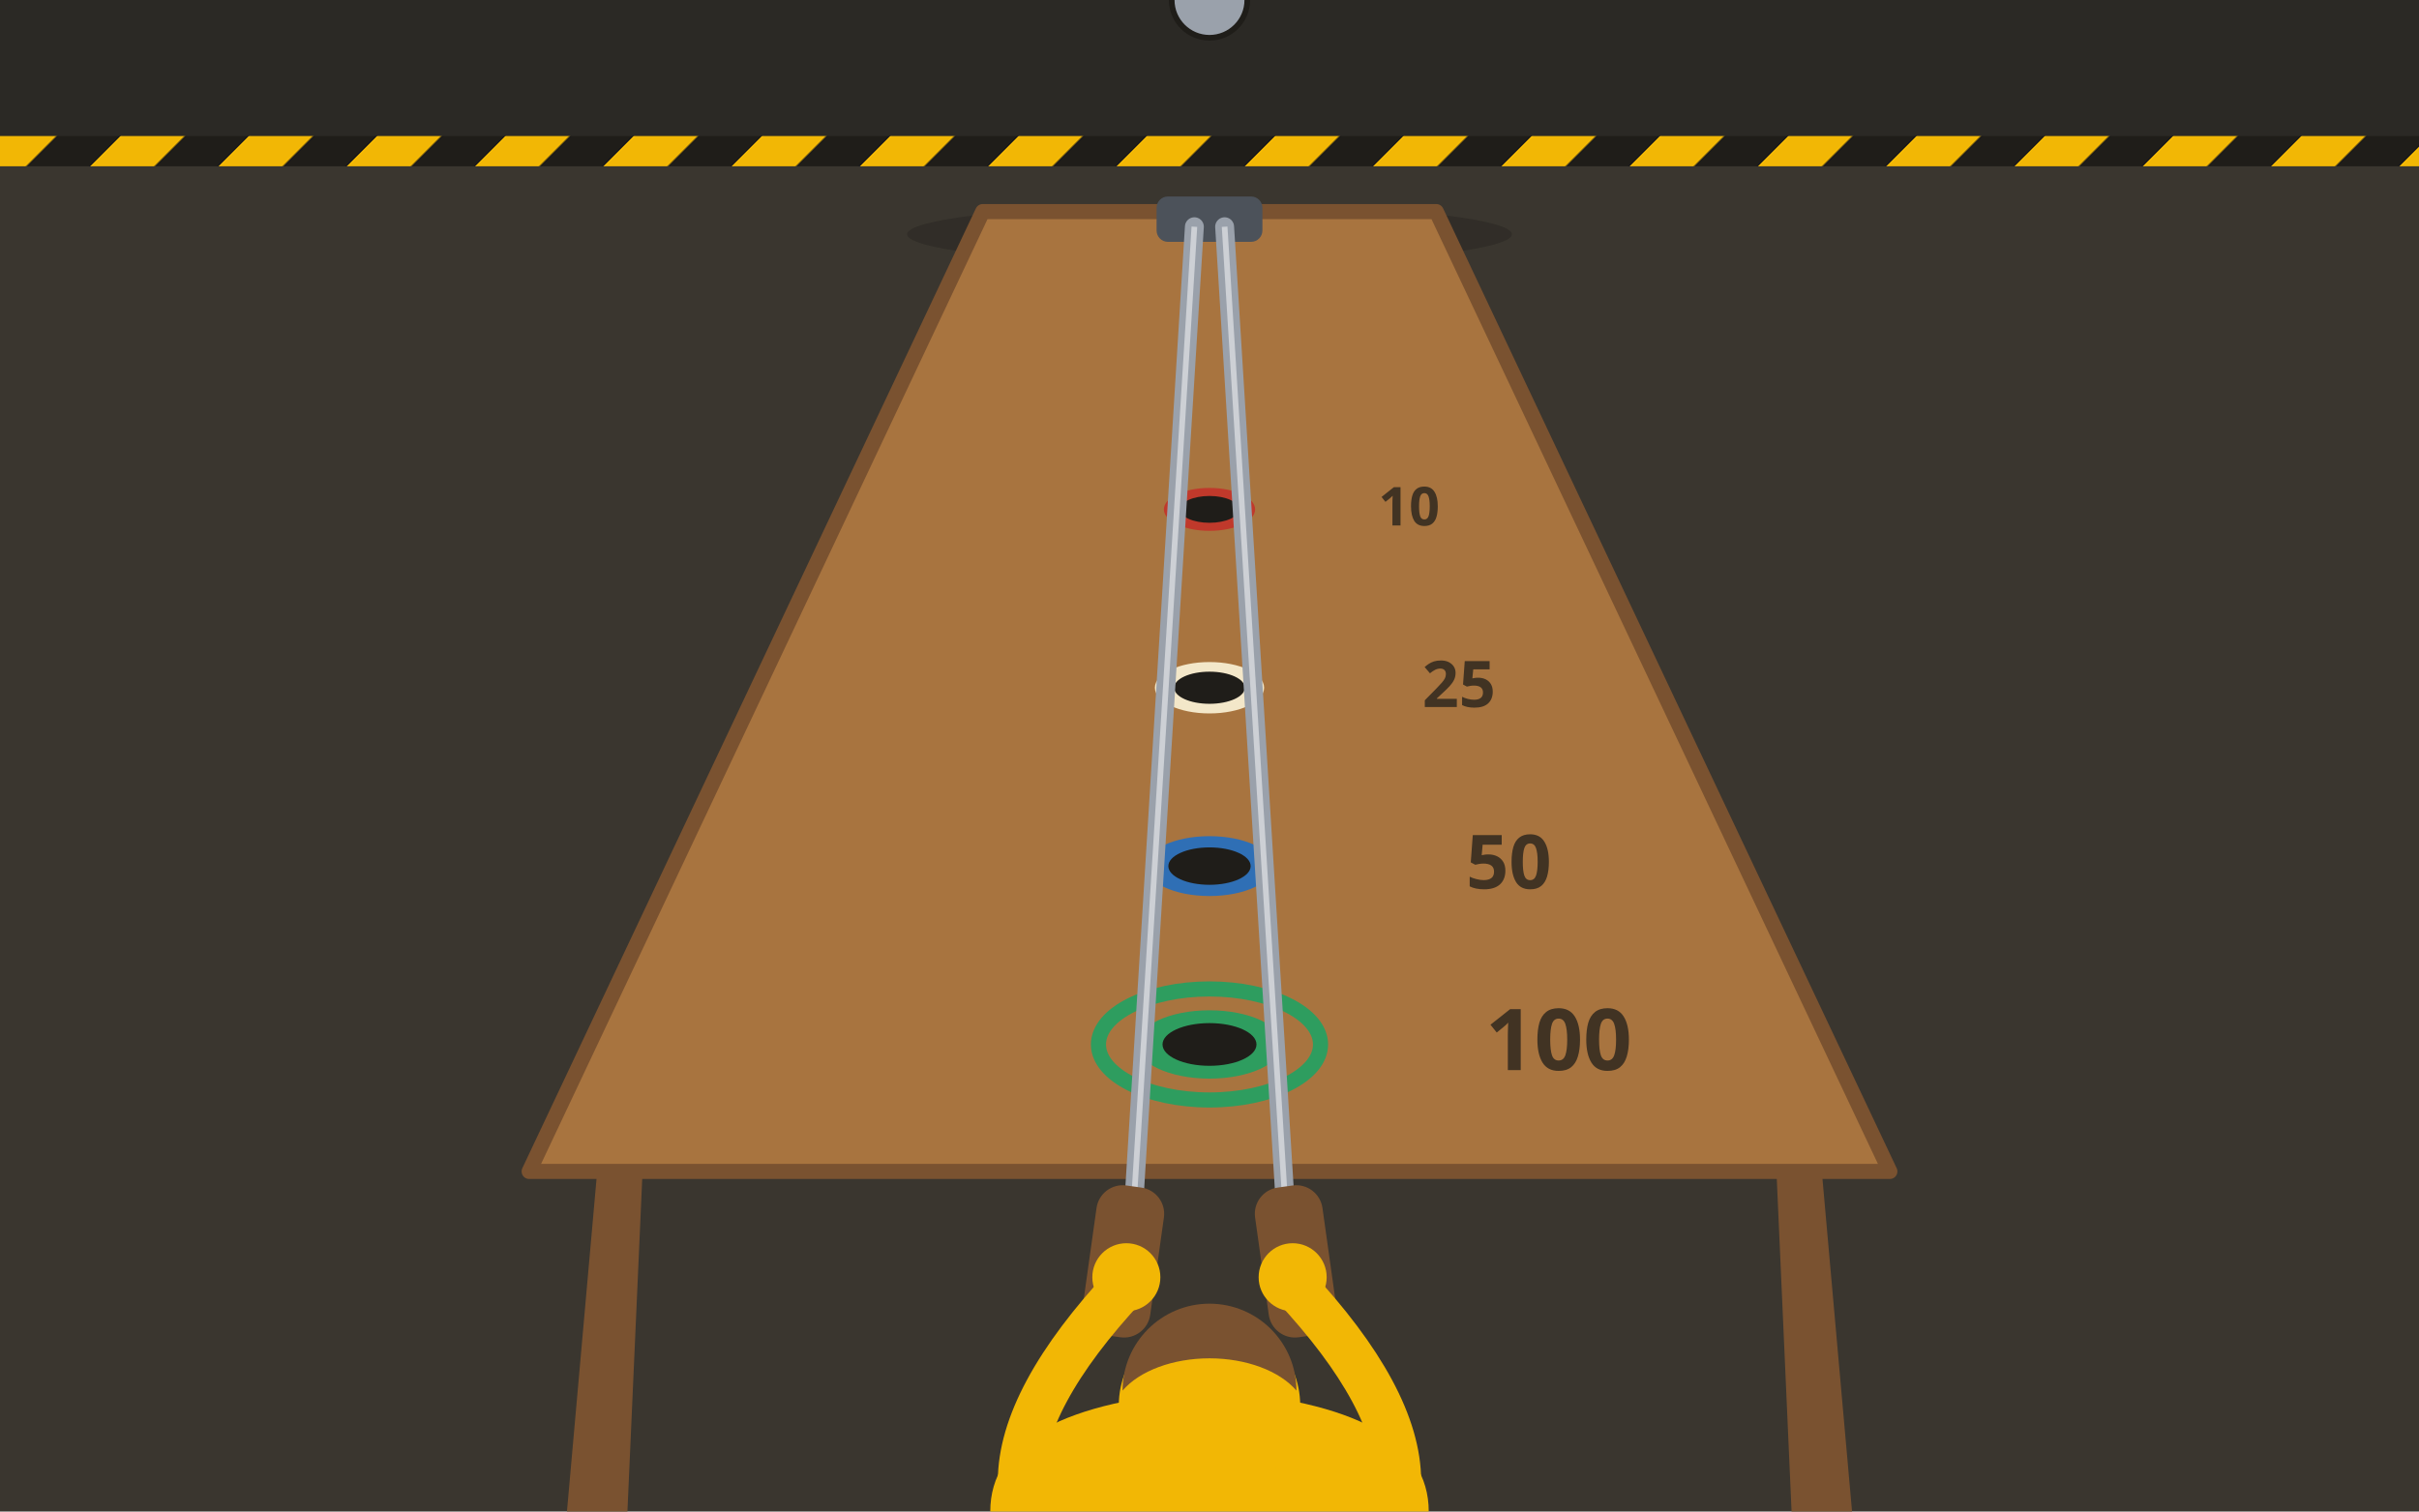
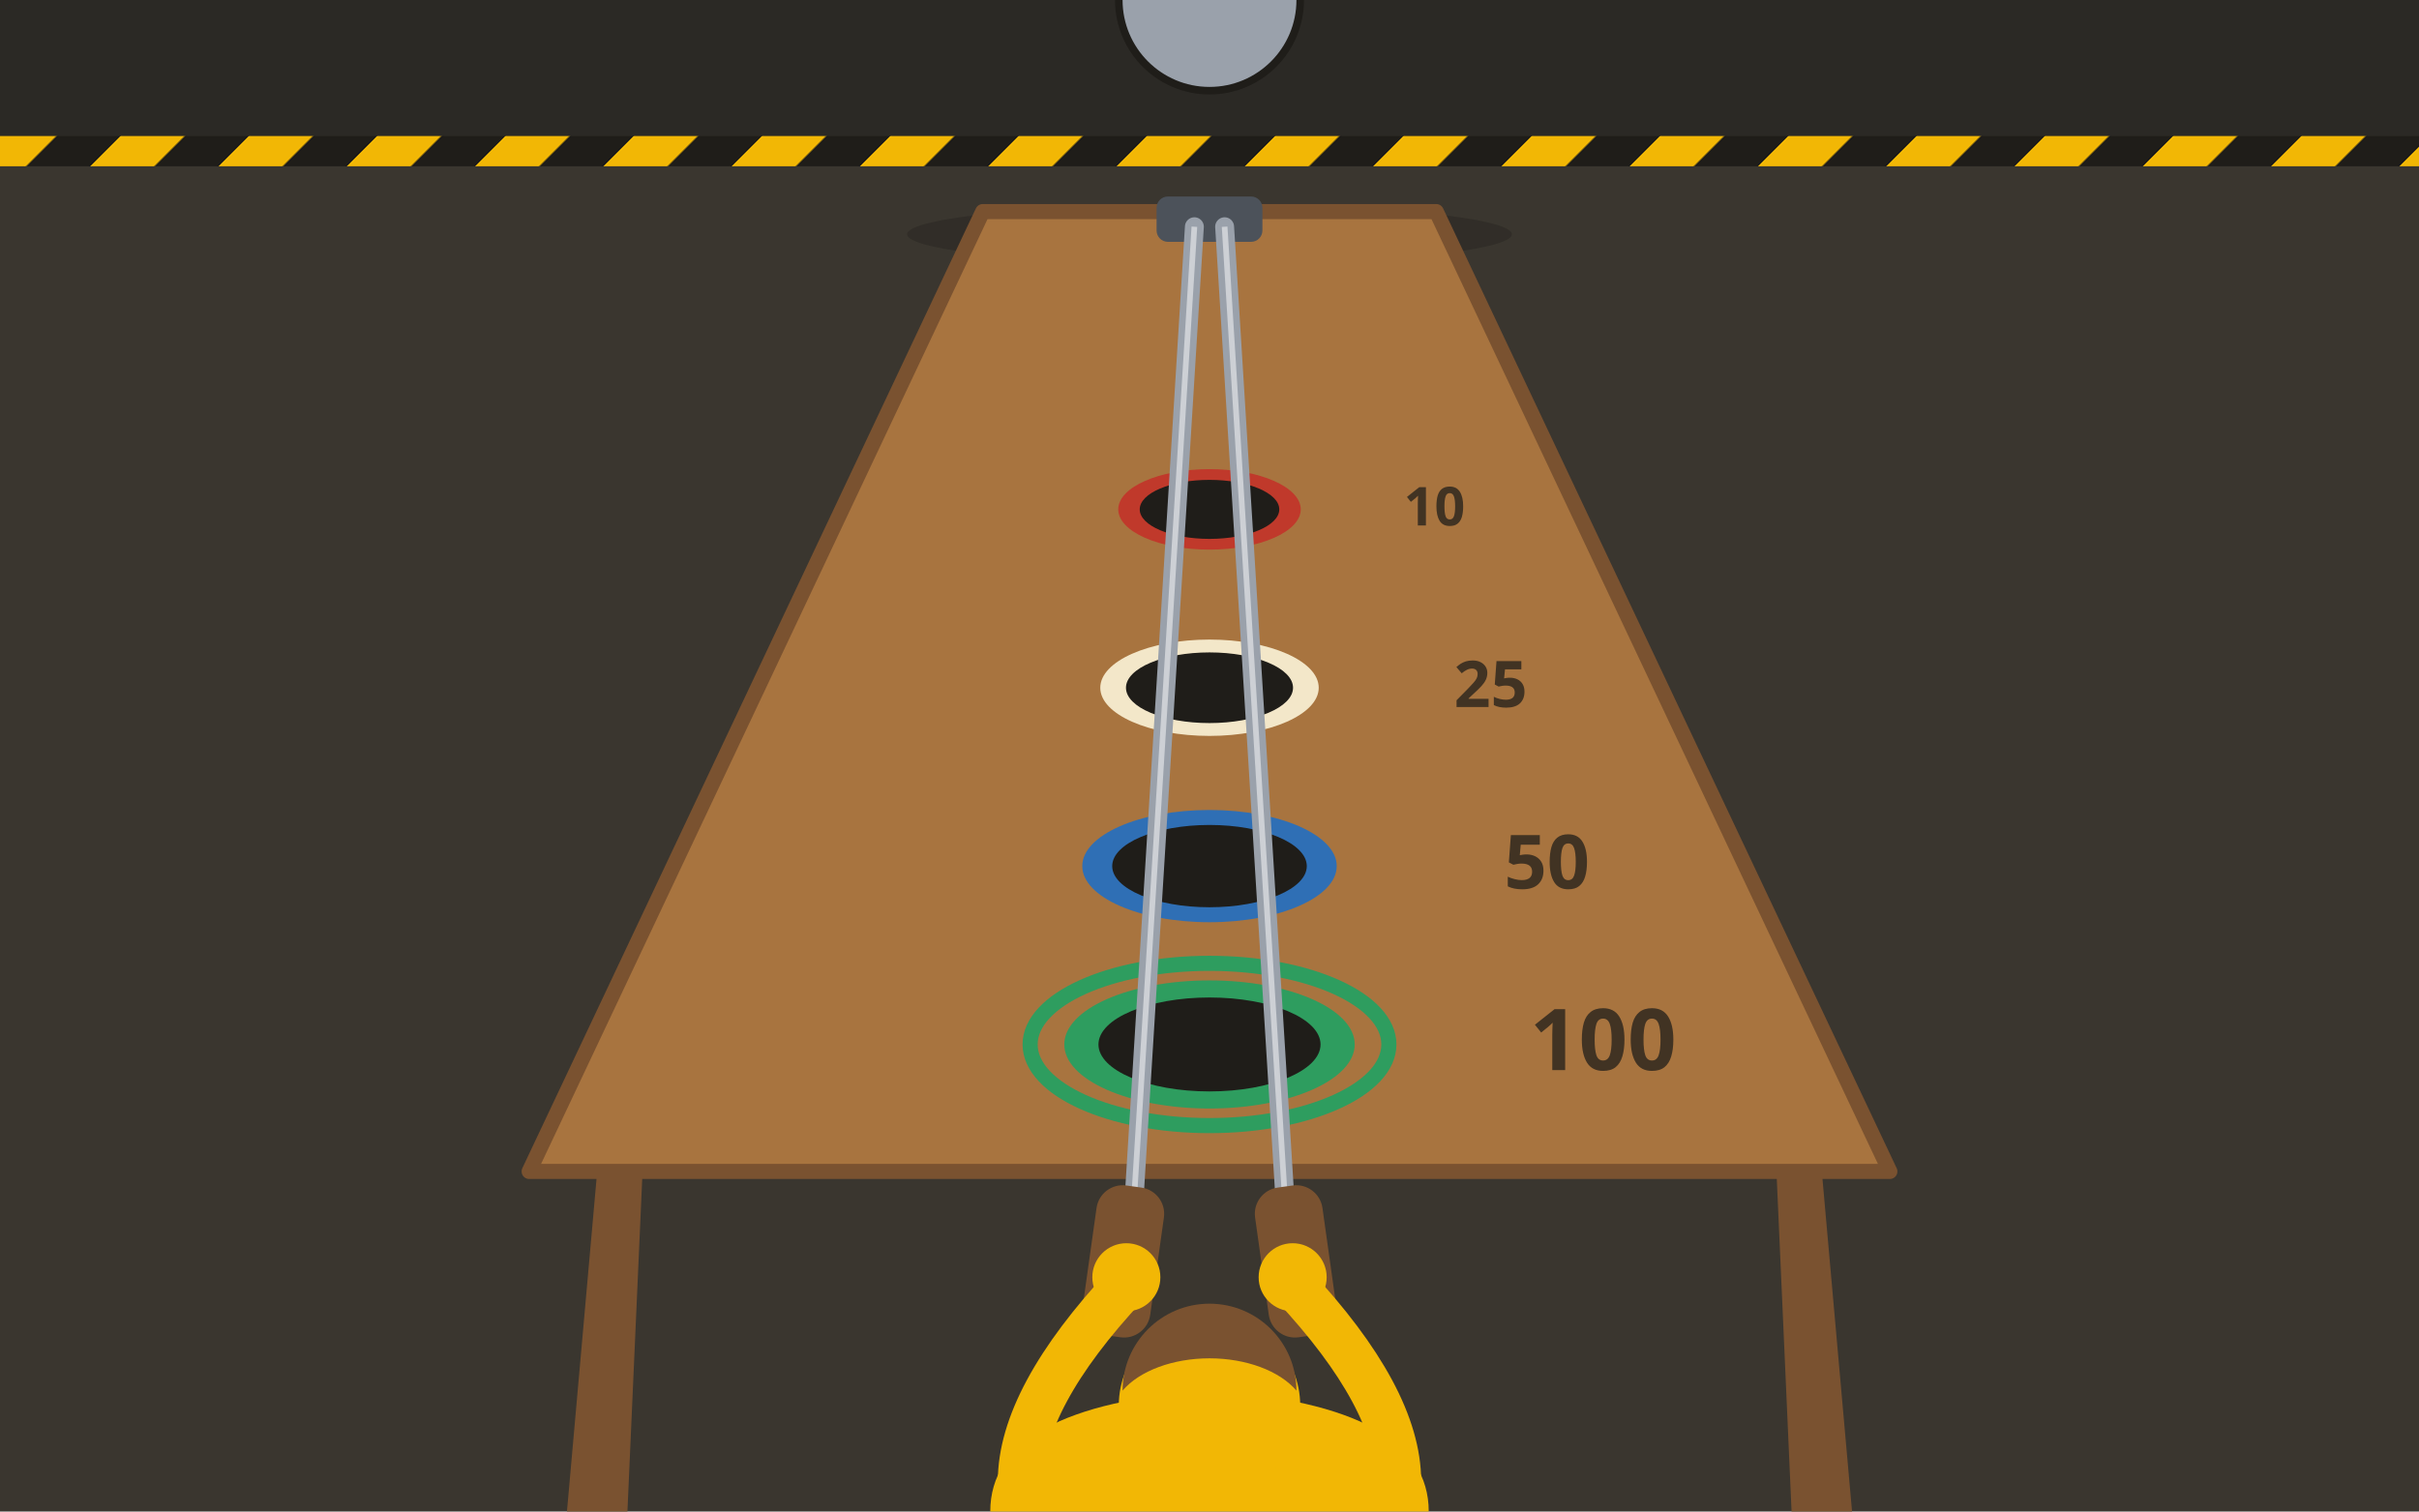
<svg xmlns="http://www.w3.org/2000/svg" viewBox="0 0 640 400" role="img" aria-labelledby="t">
  <style>
.a{animation-duration:8s;animation-iteration-count:infinite;animation-timing-function:linear}
.stride,.stride2{animation:stride .6s ease-in-out infinite alternate;transform-origin:-2px 245px}
.stride2{animation-delay:-.6s}
@keyframes stride{from{transform:rotate(-16deg)}to{transform:rotate(16deg)}}
.label{font:700 13px system-ui,sans-serif;fill:#f3efe6}
- .lrod{animation-name:lrod;animation-timing-function:ease-in-out;transform-origin:316px 60px;}@keyframes lrod{0%{transform:rotate(0deg)}8%{transform:rotate(0deg)}60%{transform:rotate(6deg)}68%{transform:rotate(6deg)}86%{transform:rotate(0deg)}100%{transform:rotate(0deg)}}.rrod{animation-name:rrod;animation-timing-function:ease-in-out;transform-origin:324px 60px;}@keyframes rrod{0%{transform:rotate(0deg)}8%{transform:rotate(0deg)}60%{transform:rotate(-6deg)}68%{transform:rotate(-6deg)}86%{transform:rotate(0deg)}100%{transform:rotate(0deg)}}.ball{animation-name:ball;animation-timing-function:ease-in-out;}@keyframes ball{0%{transform:translate(0px,73.44px) scale(0.528)}8%{transform:translate(0px,73.44px) scale(0.528)}58%{transform:translate(0px,276.4px) scale(1.130)}100%{transform:translate(0px,276.4px) scale(1.130)}}.ball{transform-box:fill-box;transform-origin:center}.drop{animation-name:drop;animation-timing-function:linear;}@keyframes drop{0%{opacity:0}3%{opacity:1}59%{opacity:1}63%{opacity:0}100%{opacity:0}}.glow{animation-name:glow;animation-timing-function:steps(1,end);}@keyframes glow{0%{opacity:0}63%{opacity:1}85%{opacity:0}100%{opacity:0}}
+ .lrod{animation-name:lrod;animation-timing-function:linear;transform-origin:316px 60px;}@keyframes lrod{0%{transform:rotate(0deg)}8%{transform:rotate(0deg)}10%{transform:rotate(0.01deg)}12%{transform:rotate(0.05deg)}14%{transform:rotate(0.1deg)}16%{transform:rotate(0.18deg)}18%{transform:rotate(0.27deg)}20%{transform:rotate(0.37deg)}22%{transform:rotate(0.49deg)}24%{transform:rotate(0.62deg)}26%{transform:rotate(0.76deg)}28%{transform:rotate(0.9deg)}30%{transform:rotate(1.05deg)}32%{transform:rotate(1.2deg)}34%{transform:rotate(1.36deg)}36%{transform:rotate(1.51deg)}38%{transform:rotate(1.66deg)}40%{transform:rotate(1.8deg)}42%{transform:rotate(1.94deg)}44%{transform:rotate(2.07deg)}46%{transform:rotate(2.19deg)}48%{transform:rotate(2.29deg)}50%{transform:rotate(2.38deg)}52%{transform:rotate(2.46deg)}54%{transform:rotate(2.51deg)}56%{transform:rotate(2.55deg)}58%{transform:rotate(2.56deg)}62%{transform:rotate(3.2deg)}68%{transform:rotate(3.2deg)}86%{transform:rotate(0deg)}100%{transform:rotate(0deg)}}.rrod{animation-name:rrod;animation-timing-function:linear;transform-origin:324px 60px;}@keyframes rrod{0%{transform:rotate(0deg)}8%{transform:rotate(0deg)}10%{transform:rotate(-0.01deg)}12%{transform:rotate(-0.05deg)}14%{transform:rotate(-0.1deg)}16%{transform:rotate(-0.18deg)}18%{transform:rotate(-0.27deg)}20%{transform:rotate(-0.37deg)}22%{transform:rotate(-0.49deg)}24%{transform:rotate(-0.62deg)}26%{transform:rotate(-0.76deg)}28%{transform:rotate(-0.9deg)}30%{transform:rotate(-1.05deg)}32%{transform:rotate(-1.2deg)}34%{transform:rotate(-1.36deg)}36%{transform:rotate(-1.51deg)}38%{transform:rotate(-1.66deg)}40%{transform:rotate(-1.8deg)}42%{transform:rotate(-1.94deg)}44%{transform:rotate(-2.07deg)}46%{transform:rotate(-2.19deg)}48%{transform:rotate(-2.29deg)}50%{transform:rotate(-2.38deg)}52%{transform:rotate(-2.46deg)}54%{transform:rotate(-2.51deg)}56%{transform:rotate(-2.55deg)}58%{transform:rotate(-2.56deg)}62%{transform:rotate(-3.2deg)}68%{transform:rotate(-3.2deg)}86%{transform:rotate(0deg)}100%{transform:rotate(0deg)}}.ball{animation-name:ball;animation-timing-function:linear;}@keyframes ball{0%{transform:translate(0px,73.44px) scale(0.528)}8%{transform:translate(0px,73.44px) scale(0.528)}10%{transform:translate(0px,74.39px) scale(0.531)}12%{transform:translate(0px,77.13px) scale(0.539)}14%{transform:translate(0px,81.51px) scale(0.552)}16%{transform:translate(0px,87.36px) scale(0.569)}18%{transform:translate(0px,94.55px) scale(0.591)}20%{transform:translate(0px,102.9px) scale(0.615)}22%{transform:translate(0px,112.27px) scale(0.643)}24%{transform:translate(0px,122.49px) scale(0.673)}26%{transform:translate(0px,133.41px) scale(0.706)}28%{transform:translate(0px,144.88px) scale(0.740)}30%{transform:translate(0px,156.74px) scale(0.775)}32%{transform:translate(0px,168.83px) scale(0.811)}34%{transform:translate(0px,181.01px) scale(0.847)}36%{transform:translate(0px,193.1px) scale(0.883)}38%{transform:translate(0px,204.96px) scale(0.918)}40%{transform:translate(0px,216.43px) scale(0.952)}42%{transform:translate(0px,227.35px) scale(0.985)}44%{transform:translate(0px,237.57px) scale(1.015)}46%{transform:translate(0px,246.94px) scale(1.043)}48%{transform:translate(0px,255.29px) scale(1.067)}50%{transform:translate(0px,262.48px) scale(1.089)}52%{transform:translate(0px,268.33px) scale(1.106)}54%{transform:translate(0px,272.71px) scale(1.119)}56%{transform:translate(0px,275.45px) scale(1.127)}58%{transform:translate(0px,276.4px) scale(1.130)}100%{transform:translate(0px,276.4px) scale(1.130)}}.ball{transform-box:fill-box;transform-origin:center}.drop{animation-name:drop;animation-timing-function:linear;}@keyframes drop{0%{opacity:0}3%{opacity:1}59%{opacity:1}64%{opacity:0}100%{opacity:0}}.sink{animation-name:sink;animation-timing-function:linear;}@keyframes sink{0%{transform:translate(0px,0px) scale(1)}59%{transform:translate(0px,0px) scale(1)}64%{transform:translate(0px,6px) scale(.6)}100%{transform:translate(0px,6px) scale(.6)}}.sink{transform-box:fill-box;transform-origin:center}.glow{animation-name:glow;animation-timing-function:steps(1,end);}@keyframes glow{0%{opacity:0}63%{opacity:1}85%{opacity:0}100%{opacity:0}}
@media (prefers-reduced-motion: reduce){*{animation:none!important}}
</style>
  <defs>
    <pattern id="hazard" width="24" height="24" patternUnits="userSpaceOnUse" patternTransform="rotate(45)">
      <rect width="24" height="24" fill="#1f1d19" />
      <rect width="12" height="24" fill="#f2b705" />
    </pattern>
  </defs>
  <rect width="640" height="400" fill="#3a362f" />
  <rect width="640" height="40" fill="#2b2925" />
  <rect y="36" width="640" height="8" fill="url(#hazard)" />
  <g fill="#1f1d19" opacity=".35">
    <ellipse cx="320" cy="62" rx="80" ry="8" />
  </g>
  <path d="M158 310 l-8 90 h16 l4 -90 Z M482 310 l8 90 h-16 l-4 -90 Z" fill="#7a5230" />
  <path d="M260 56 H380 L500 310 H140 Z" fill="#a8743f" stroke="#7a5230" stroke-width="4" stroke-linejoin="round" />
-   <ellipse cx="320" cy="134.8" rx="12.07" ry="5.68" fill="#c0392b" />
-   <ellipse cx="320" cy="134.8" rx="7.81" ry="3.55" fill="#1f1d19" />
-   <text x="372.8" y="139.06" text-anchor="middle" style="font:800 14.2px system-ui,sans-serif;fill:#1f1d19" opacity=".75">10</text>
-   <ellipse cx="320" cy="182" rx="14.45" ry="6.8" fill="#f3e7c9" />
-   <ellipse cx="320" cy="182" rx="9.35" ry="4.25" fill="#1f1d19" />
-   <text x="386" y="187.1" text-anchor="middle" style="font:800 17.0px system-ui,sans-serif;fill:#1f1d19" opacity=".75">25</text>
-   <ellipse cx="320" cy="229.2" rx="16.83" ry="7.92" fill="#2f6fb5" />
-   <ellipse cx="320" cy="229.2" rx="10.89" ry="4.95" fill="#1f1d19" />
-   <text x="399.2" y="235.14" text-anchor="middle" style="font:800 19.8px system-ui,sans-serif;fill:#1f1d19" opacity=".75">50</text>
-   <ellipse cx="320" cy="276.4" rx="19.21" ry="9.04" fill="#2e9d5f" />
-   <ellipse cx="320" cy="276.4" rx="12.43" ry="5.65" fill="#1f1d19" />
-   <text x="412.4" y="283.18" text-anchor="middle" style="font:800 22.6px system-ui,sans-serif;fill:#1f1d19" opacity=".75">100</text>
+   <ellipse cx="320" cy="134.8" rx="24.14" ry="10.65" fill="#c0392b" />
+   <ellipse cx="320" cy="134.8" rx="18.46" ry="7.81" fill="#1f1d19" />
+   <text x="379.52" y="139.06" text-anchor="middle" style="font:800 14.2px system-ui,sans-serif;fill:#1f1d19" opacity=".75">10</text>
+   <ellipse cx="320" cy="182" rx="28.9" ry="12.75" fill="#f3e7c9" />
+   <ellipse cx="320" cy="182" rx="22.1" ry="9.35" fill="#1f1d19" />
+   <text x="394.4" y="187.1" text-anchor="middle" style="font:800 17.0px system-ui,sans-serif;fill:#1f1d19" opacity=".75">25</text>
+   <ellipse cx="320" cy="229.2" rx="33.66" ry="14.85" fill="#2f6fb5" />
+   <ellipse cx="320" cy="229.2" rx="25.74" ry="10.89" fill="#1f1d19" />
+   <text x="409.28" y="235.14" text-anchor="middle" style="font:800 19.8px system-ui,sans-serif;fill:#1f1d19" opacity=".75">50</text>
+   <ellipse cx="320" cy="276.4" rx="38.42" ry="16.95" fill="#2e9d5f" />
+   <ellipse cx="320" cy="276.4" rx="29.38" ry="12.43" fill="#1f1d19" />
+   <text x="424.16" y="283.18" text-anchor="middle" style="font:800 22.6px system-ui,sans-serif;fill:#1f1d19" opacity=".75">100</text>
  <g class="a glow">
-     <ellipse cx="320" cy="276.4" rx="29.38" ry="14.69" fill="none" stroke="#2e9d5f" stroke-width="4" />
-   </g>
-   <g class="a drop">
-     <circle class="a ball" cx="320" cy="0" r="10" fill="#9aa1ab" stroke="#1f1d19" stroke-width="1.5" />
-     <circle class="a ball" cx="317" cy="-3" r="2.5" fill="#fff" opacity=".8" />
+     <ellipse cx="320" cy="276.4" rx="47.46" ry="21.47" fill="none" stroke="#2e9d5f" stroke-width="4" />
  </g>
  <rect x="306" y="52" width="28" height="12" rx="3" fill="#4c525a" />
  <g class="a lrod">
    <path d="M316 60 L300 318" stroke="#9aa1ab" stroke-width="5" stroke-linecap="round" />
    <path d="M316 60 L300 318" stroke="#fff" stroke-width="1.5" opacity=".5" />
    <rect x="291" y="314" width="18" height="40" rx="7" fill="#7a5230" transform="rotate(8 300 314)" />
    <path d="M298 340 Q270 370 270 392" stroke="#f2b705" stroke-width="12" stroke-linecap="round" fill="none" />
    <circle cx="298" cy="338" r="9" fill="#f2b705" />
  </g>
  <g class="a rrod">
    <path d="M324 60 L340 318" stroke="#9aa1ab" stroke-width="5" stroke-linecap="round" />
    <path d="M324 60 L340 318" stroke="#fff" stroke-width="1.5" opacity=".5" />
    <rect x="331" y="314" width="18" height="40" rx="7" fill="#7a5230" transform="rotate(-8 340 314)" />
    <path d="M342 340 Q370 370 370 392" stroke="#f2b705" stroke-width="12" stroke-linecap="round" fill="none" />
    <circle cx="342" cy="338" r="9" fill="#f2b705" />
  </g>
+   <g class="a drop">
+     <g class="a ball">
+       <g class="a sink">
+         <circle cx="320" cy="0" r="24" fill="#9aa1ab" stroke="#1f1d19" stroke-width="2" />
+         <circle cx="311.6" cy="-8.4" r="6" fill="#fff" opacity=".8" />
+       </g>
+     </g>
+   </g>
  <path d="M262 400 Q262 372 320 368 Q378 372 378 400 Z" fill="#f2b705" />
  <circle cx="320" cy="372" r="24" fill="#f2b705" />
  <path d="M297 368 a23 23 0 0 1 46 0 a26 16 0 0 0 -46 0" fill="#7a5230" />
</svg>
